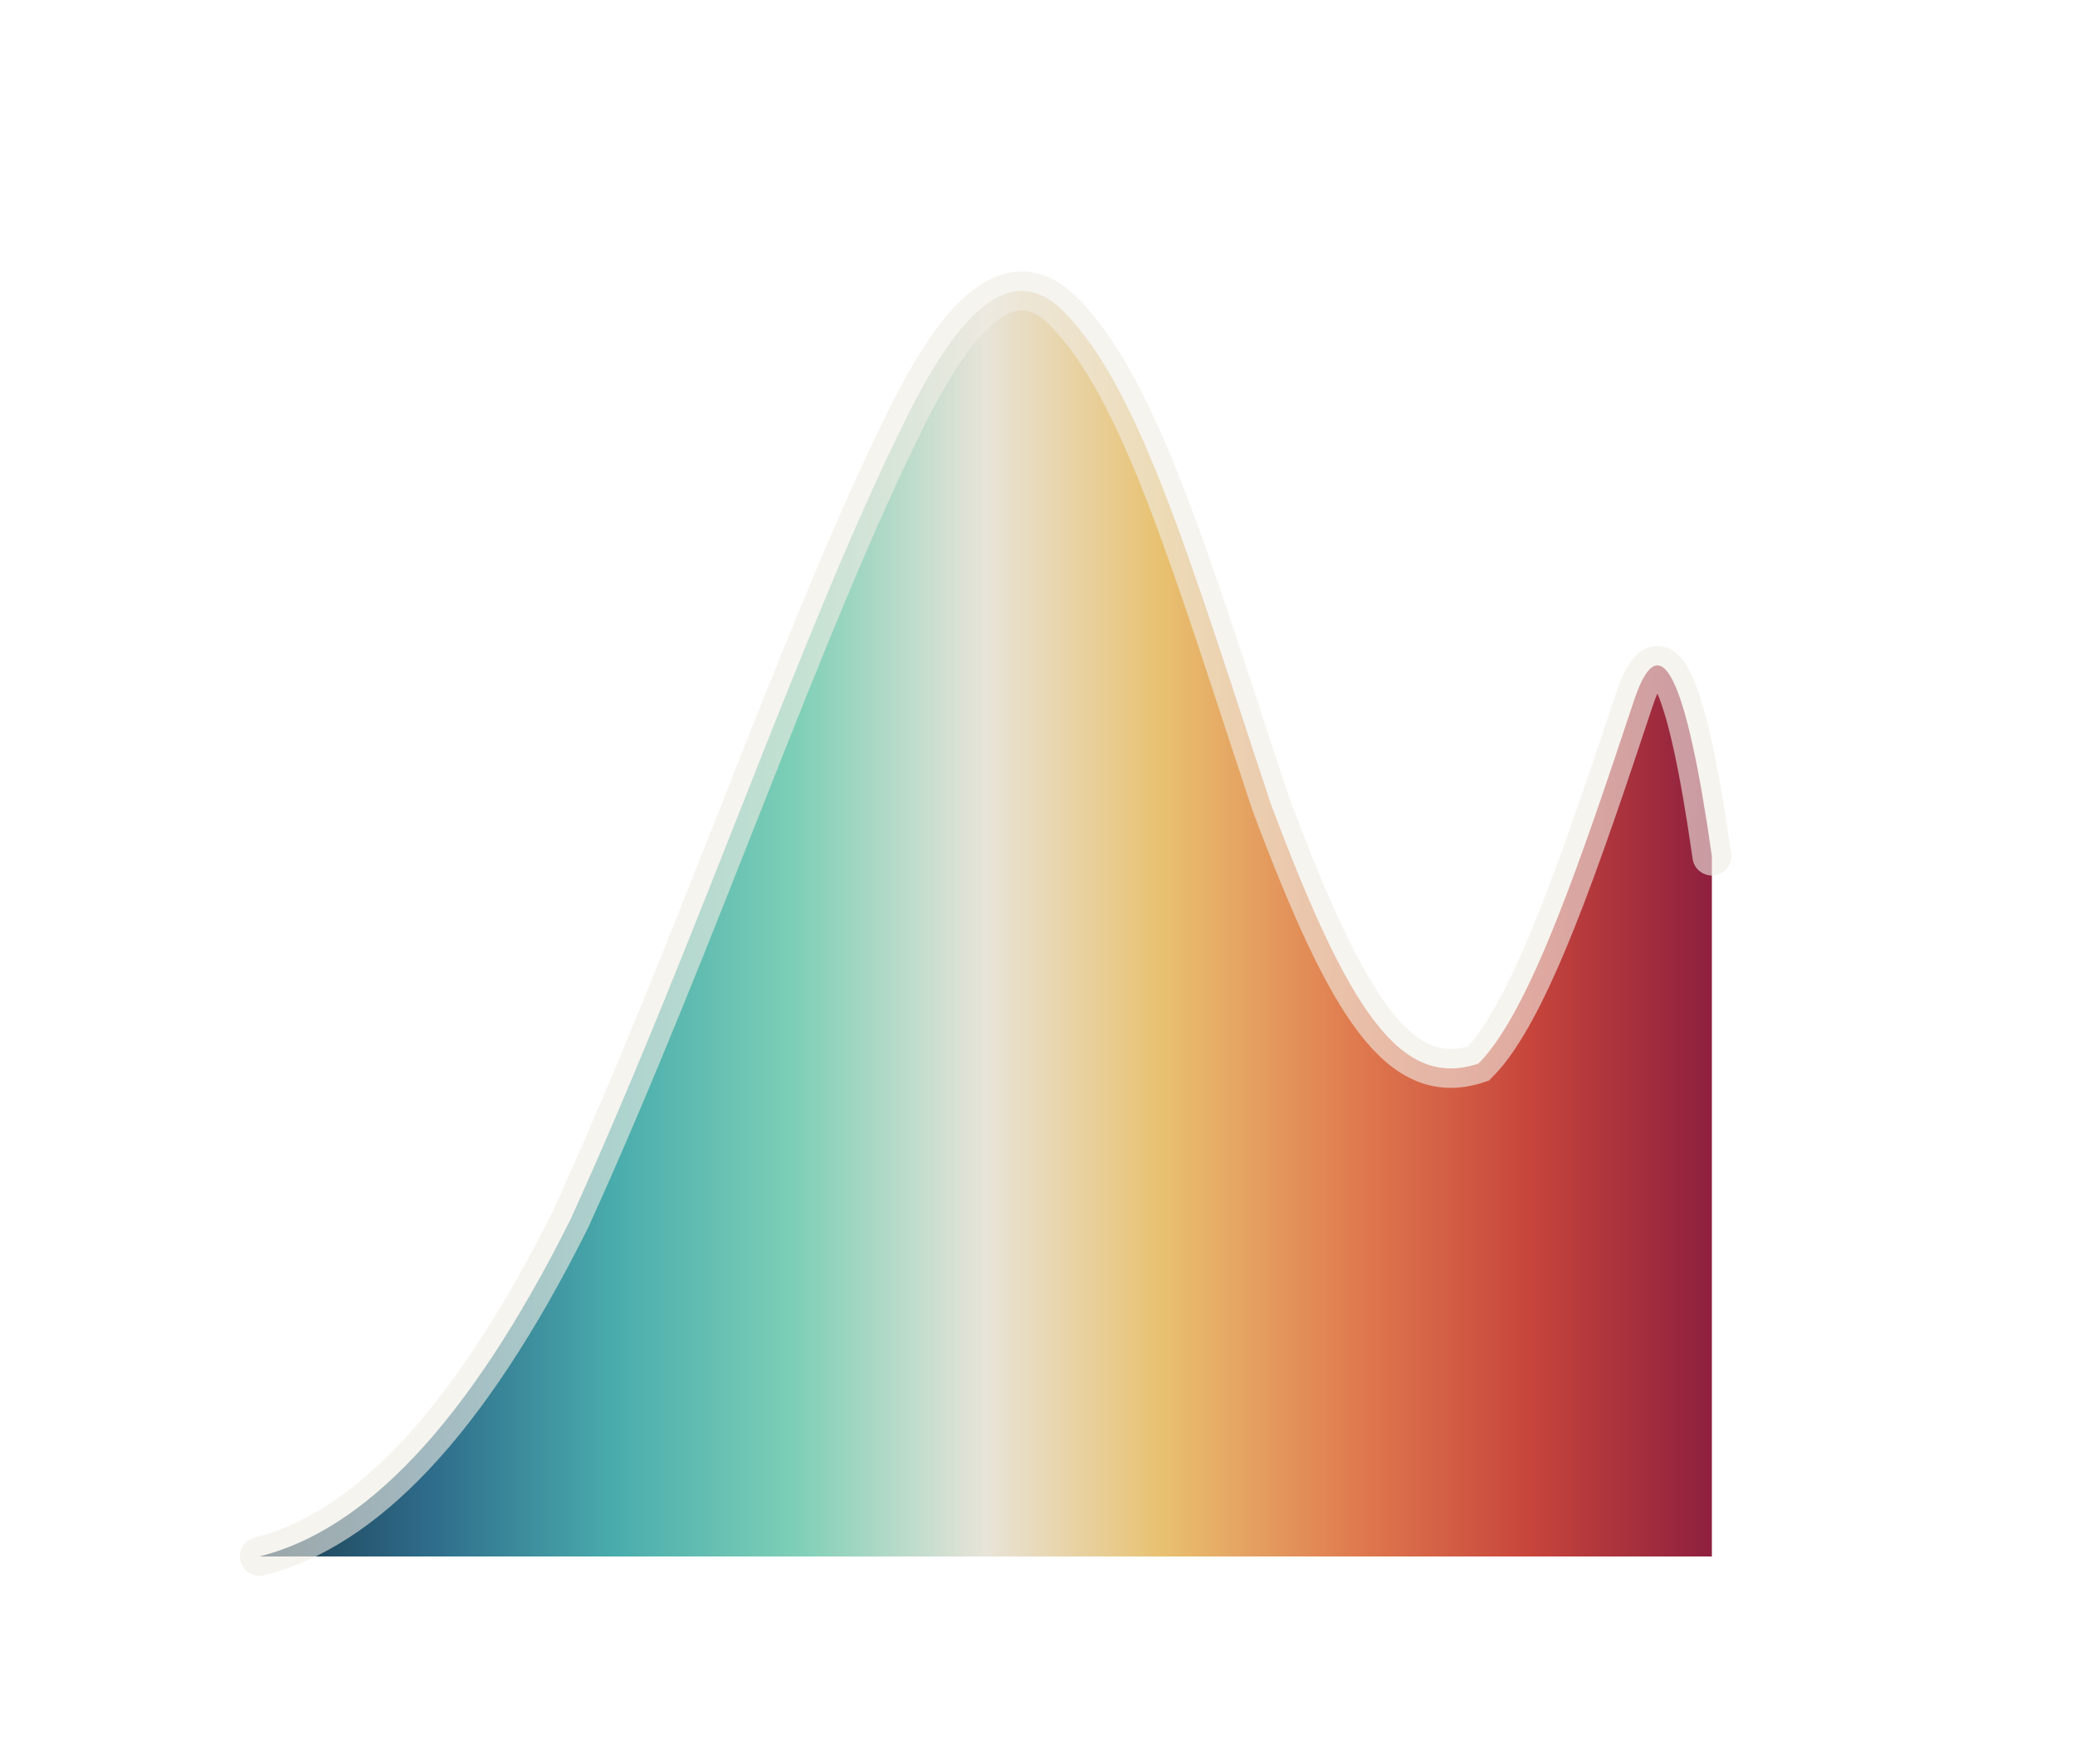
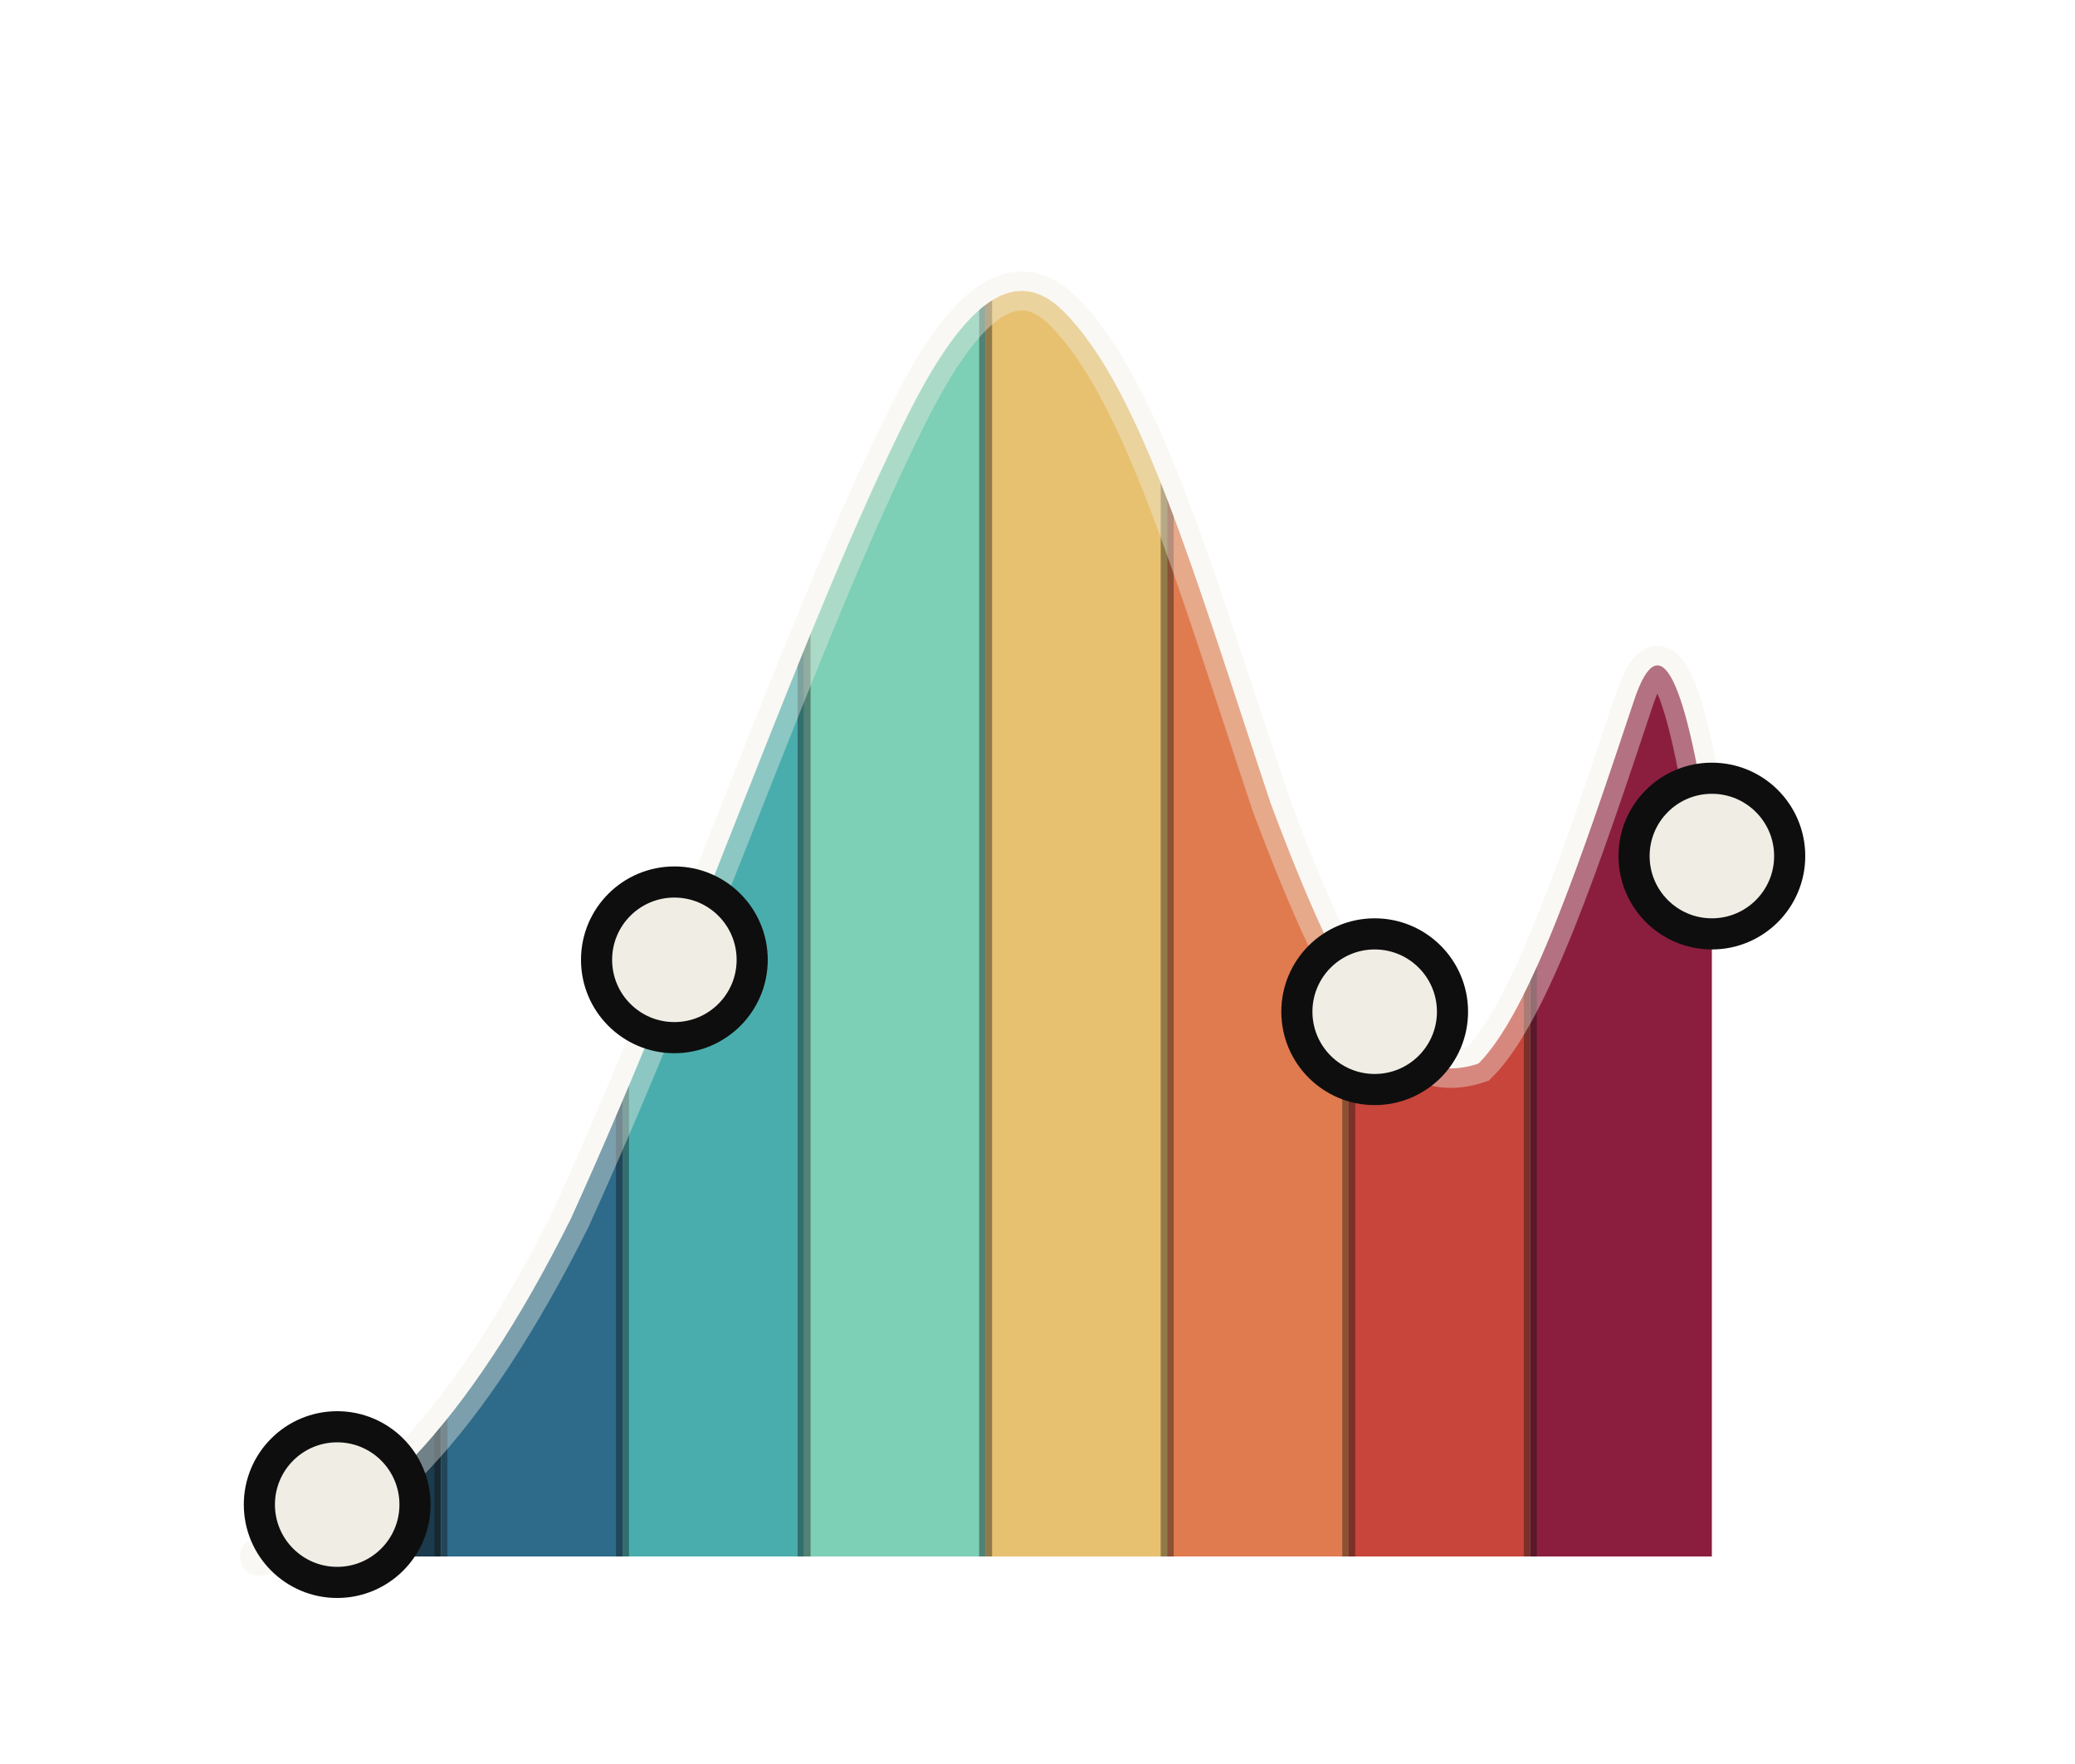
<svg xmlns="http://www.w3.org/2000/svg" viewBox="-6 -4 80 68">
  <defs>
-     <linearGradient id="g" x1="0" y1="0" x2="1" y2="0">
-       <stop offset="0%" stop-color="#1B3A4B" />
-       <stop offset="12%" stop-color="#2E6B8A" />
-       <stop offset="25%" stop-color="#4AADAD" />
-       <stop offset="37%" stop-color="#7DCFB6" />
-       <stop offset="50%" stop-color="#E8E4D9" />
-       <stop offset="62%" stop-color="#E8C170" />
-       <stop offset="75%" stop-color="#E07B4F" />
-       <stop offset="87%" stop-color="#C7453B" />
-       <stop offset="100%" stop-color="#8B1E3F" />
-     </linearGradient>
    <clipPath id="c">
      <path d="M4,56 C8,55 12,51 16,43 C21,32 25,20 29,12 C31,8 33,6 35,8 C38,11 40,18 43,27 C46,35 48,38 51,37 C53,35 55,29 57,23 C58,20 59,22 60,29 L60,56 Z" />
    </clipPath>
  </defs>
-   <rect x="4" y="6" width="56" height="50" clip-path="url(#c)" fill="url(#g)" />
-   <path d="M4,56 C8,55 12,51 16,43 C21,32 25,20 29,12 C31,8 33,6 35,8 C38,11 40,18 43,27 C46,35 48,38 51,37 C53,35 55,29 57,23 C58,20 59,22 60,29" fill="none" stroke="#F0EDE5" stroke-width="1.5" stroke-linecap="round" stroke-opacity="0.6" />
+   <g clip-path="url(#c)">
+     <rect x="4" y="0" width="7" height="60" fill="#1B3A4B" />
+     <rect x="11" y="0" width="7" height="60" fill="#2E6B8A" />
+     <rect x="18" y="0" width="7" height="60" fill="#4AADAD" />
+     <rect x="25" y="0" width="7" height="60" fill="#7DCFB6" />
+     <rect x="32" y="0" width="7" height="60" fill="#E8C170" />
+     <rect x="39" y="0" width="7" height="60" fill="#E07B4F" />
+     <rect x="46" y="0" width="7" height="60" fill="#C7453B" />
+     <rect x="53" y="0" width="7" height="60" fill="#8B1E3F" />
+     <line x1="11" y1="0" x2="11" y2="60" stroke="#0e0e0e" stroke-width="0.5" opacity="0.4" />
+     <line x1="18" y1="0" x2="18" y2="60" stroke="#0e0e0e" stroke-width="0.5" opacity="0.4" />
+     <line x1="25" y1="0" x2="25" y2="60" stroke="#0e0e0e" stroke-width="0.5" opacity="0.4" />
+     <line x1="32" y1="0" x2="32" y2="60" stroke="#0e0e0e" stroke-width="0.5" opacity="0.4" />
+     <line x1="39" y1="0" x2="39" y2="60" stroke="#0e0e0e" stroke-width="0.5" opacity="0.4" />
+     <line x1="46" y1="0" x2="46" y2="60" stroke="#0e0e0e" stroke-width="0.5" opacity="0.4" />
+     <line x1="53" y1="0" x2="53" y2="60" stroke="#0e0e0e" stroke-width="0.5" opacity="0.4" />
+   </g>
+   <path d="M4,56 C8,55 12,51 16,43 C21,32 25,20 29,12 C31,8 33,6 35,8 C38,11 40,18 43,27 C46,35 48,38 51,37 C53,35 55,29 57,23 C58,20 59,22 60,29" fill="none" stroke="#F0EDE5" stroke-width="1.5" stroke-linecap="round" stroke-opacity="0.4" />
+   <circle cx="7" cy="54" r="3" fill="#F0EDE5" stroke="#0e0e0e" stroke-width="1.2" />
+   <circle cx="20" cy="33" r="3" fill="#F0EDE5" stroke="#0e0e0e" stroke-width="1.2" />
+   <circle cx="47" cy="35" r="3" fill="#F0EDE5" stroke="#0e0e0e" stroke-width="1.2" />
+   <circle cx="60" cy="29" r="3" fill="#F0EDE5" stroke="#0e0e0e" stroke-width="1.2" />
</svg>
